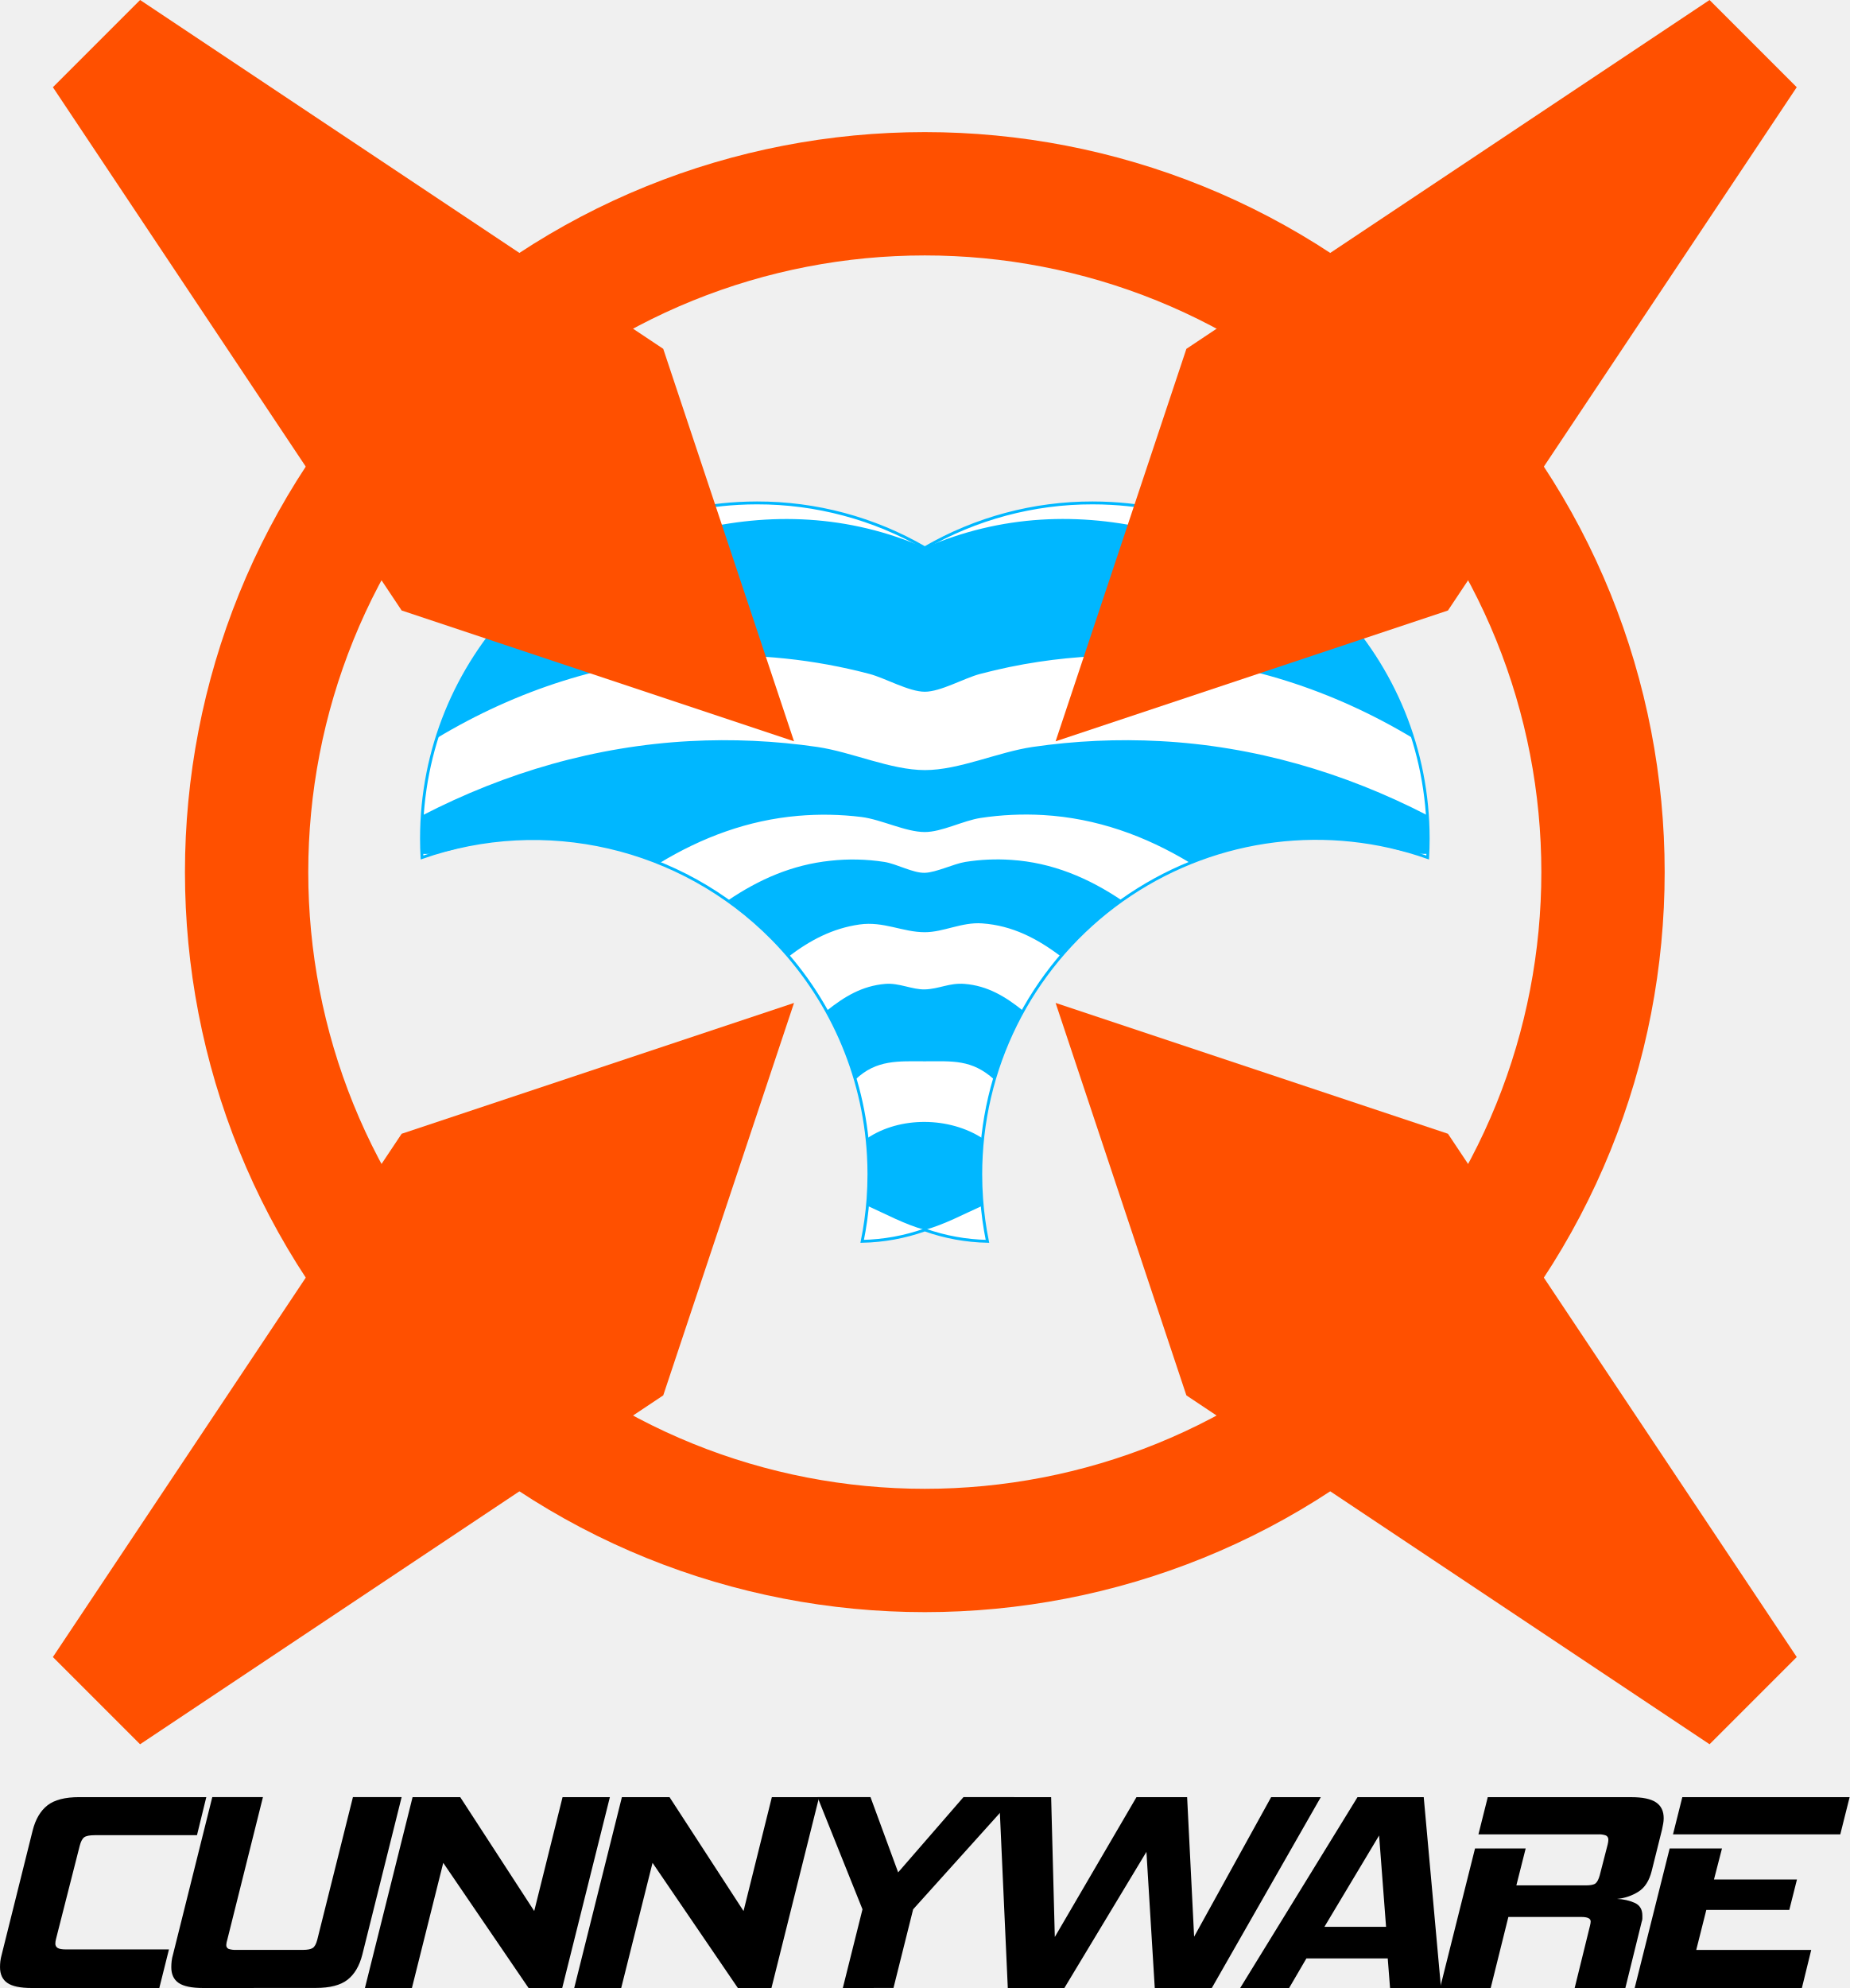
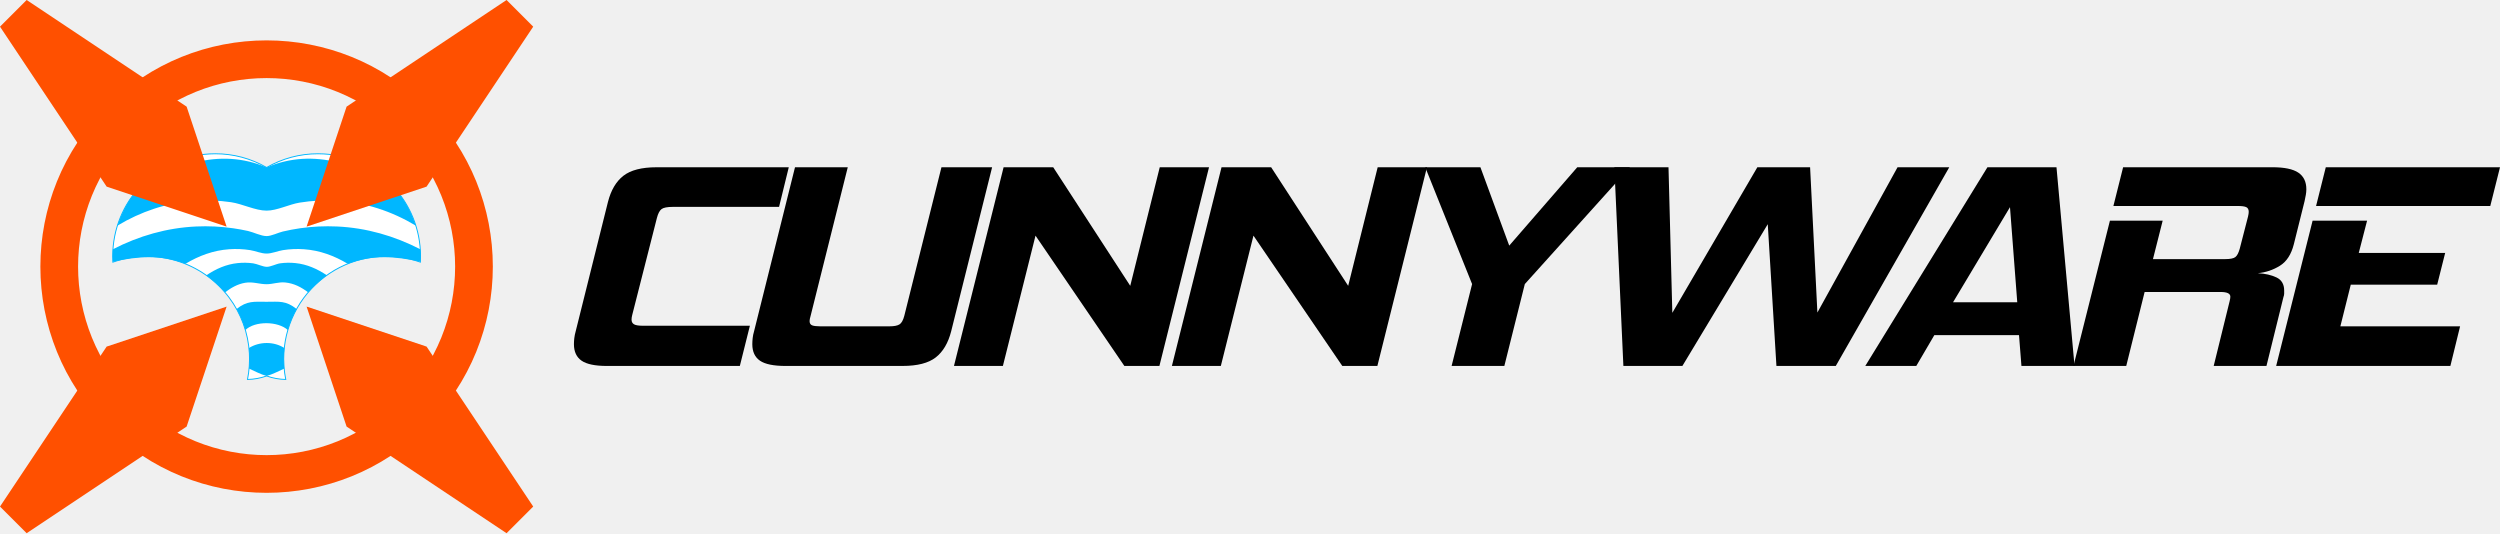
- <svg xmlns="http://www.w3.org/2000/svg" viewBox="0 0 1284.85 1380.65">
-   <defs>
-     <style>.cls-1{fill:#fff;stroke:#00b7ff;stroke-miterlimit:10;stroke-width:2px;}.cls-2{fill:#00b7ff;}.cls-3{fill:#ff5000;}</style>
+ <svg xmlns="http://www.w3.org/2000/svg" viewBox="0 0 5225.55 1114.53" version="1.1" id="svg80">
+   <defs id="defs4">
+     <style id="style2">.cls-1{fill:#fff;stroke:#00b7ff;stroke-miterlimit:10;stroke-width:2px;}.cls-2{fill:#00b7ff;}.cls-3{fill:#ff5000;}</style>
  </defs>
  <g id="Layer_2" data-name="Layer 2">
    <g id="Layer_1-2" data-name="Layer 1">
-       <path class="cls-1" d="M992.1,582.39q0,6.61-.37,13.14A232.93,232.93,0,0,0,681.65,802.37q-.37,6.52-.37,13.14,0,8.57.61,17a230,230,0,0,0,4.05,29.59,139.1,139.1,0,0,1-43.52-7.92,139,139,0,0,1-43.51,7.92A230,230,0,0,0,603,832.5q.6-8.41.61-17,0-6.62-.37-13.14a232.68,232.68,0,0,0-66.85-150.63,233.4,233.4,0,0,0-243.23-56.21q-.37-6.53-.37-13.14C292.75,458,390.23,356.3,513,349.63q6.39-.36,12.86-.36a232,232,0,0,1,116.56,31.19A232,232,0,0,1,759,349.27q6.48,0,12.87.36C894.61,356.3,992.1,458,992.1,582.39Z" />
-       <path class="cls-2" d="M682.29,837.42c-13.09,5.89-26,12.89-39.87,16.75-13.89-3.83-26.78-10.86-39.87-16.75a236.1,236.1,0,0,0-.3-46.8c23-15.54,57.29-15,80.34,0A236.86,236.86,0,0,0,682.29,837.42Z" />
-       <path class="cls-2" d="M690.67,749.77c-15.6-14.22-29.21-12.7-48.25-12.7-18.12,0-33.66-1.36-48.24,12.7a292.29,292.29,0,0,0-20-47.75c12.33-9.87,24.63-17.34,40.78-18.72,9.56-.82,18.71,4.07,27.51,3.83,9.83-.27,17-4.67,27.51-3.83,16.13,1.27,28.52,8.89,40.78,18.72A292.25,292.25,0,0,0,690.67,749.77Z" />
-       <path class="cls-2" d="M737,664.28c-16.41-12.44-33.78-21.53-54.79-23-14.11-1-26.75,6.13-39.77,6.13-15.48,0-28.63-7.76-45.39-5.36-18.81,2.7-34.21,10.88-49.16,22.21a294.67,294.67,0,0,0-42.38-38.82c21.94-14.85,44.83-24.87,71.36-27.67a142.76,142.76,0,0,1,37.45.83c8.73,1.38,19.93,7.82,28.12,7.56,7.93-.24,20-6.24,28.13-7.56a142.15,142.15,0,0,1,31.86-1.42c28.37,1.85,53.6,12.45,77,28.26A294.67,294.67,0,0,0,737,664.28Z" />
-       <path class="cls-2" d="M991.55,566.23a236,236,0,0,1,.31,26.73c-13.77.82-27.94-5.71-41.53-7.82a234.9,234.9,0,0,0-37.18-2.69c-30,.16-58.3,6.52-86.29,16.93-31.33-19-65.23-31.15-102.05-33.33a210.23,210.23,0,0,0-43.56,2c-12.12,1.82-27,9.79-38.83,9.79-13.31,0-30.2-8.72-44-10.44a209.93,209.93,0,0,0-44-.81c-34.78,3-66.65,14.87-96.33,32.84-28-10.41-56.33-16.77-86.3-16.93a234.86,234.86,0,0,0-37.17,2.69c-13.59,2.11-27.76,8.64-41.53,7.82a236,236,0,0,1,.31-26.73c57.87-29.9,120.51-48.08,185.7-51.58a448.36,448.36,0,0,1,88.62,4.05c24,3.51,51,16.07,74.8,16.07s50.77-12.56,74.81-16.07a448.29,448.29,0,0,1,88.62-4.05C871,518.15,933.68,536.33,991.55,566.23Z" />
-       <path class="cls-2" d="M981.49,512.65C925.83,479.19,864,459.05,798.9,455.77a388.78,388.78,0,0,0-77.36,3.85,380.52,380.52,0,0,0-40.8,8.45c-11,2.9-27.31,12.34-38.32,12.34S615.06,471,604.1,468.07a385.87,385.87,0,0,0-118.16-12.3c-65,3.28-126.92,23.42-182.58,56.88a269.74,269.74,0,0,1,34.24-67.77c84.22-71.41,198.79-110.73,304.82-64.42,105.91-46.38,220.74-7,304.82,64.42A269.77,269.77,0,0,1,981.49,512.65Z" />
-       <path d="M22,1380.65q-11.8,0-16.9-3.52t-5.09-11a37,37,0,0,1,.23-4,29.51,29.51,0,0,1,.93-4.6l21.53-86.34q3-11.74,10.3-17.42t22.11-5.68h88.2l-6.48,26.43H66q-5.55,0-7.52,1.47t-3.13,6l-16.44,64.61c-.15.65-.27,1.21-.34,1.66a8.58,8.58,0,0,0-.12,1.47,3.37,3.37,0,0,0,1.62,3.13c1.08.66,3.09,1,6,1h71.3l-6.71,26.82Z" />
-       <path d="M141.22,1380.65q-12,0-17.13-3.52t-5.1-11a37.31,37.31,0,0,1,.24-4.12,25.53,25.53,0,0,1,.92-4.5l27.32-109.44h35.19l-24.77,99.06a13.65,13.65,0,0,0-.7,3.53,2.76,2.76,0,0,0,1.62,2.84,14.83,14.83,0,0,0,5.33.68h46.3c3.09,0,5.32-.42,6.71-1.27s2.47-2.77,3.24-5.78l24.78-99.06H279l-27.32,109.44q-3,11.75-10.3,17.43t-22.11,5.67Z" />
-       <path d="M367.17,1380.65l-59.27-86.92-21.76,86.92H253.5l33.1-132.54h33.11l51.39,79.09,19.68-79.09h32.87l-33.1,132.54Z" />
-       <path d="M512.55,1380.65l-59.26-86.92-21.77,86.92H398.88L432,1248.11h33.1l51.4,79.09,19.67-79.09H569l-33.11,132.54Z" />
-       <path d="M585.47,1380.65,599.13,1326l-31.25-77.92h36.81l19.21,52.27,45.38-52.27h35.19L634.32,1326l-13.66,54.62Z" />
-       <path d="M802.16,1380.65l-5.79-94.56-57,94.56H700.07l-6-132.54h36.11l2.55,97.11,56.72-97.11h35.19l4.86,96.91L883,1248.11h34.49l-75.7,132.54Z" />
-       <path d="M965.6,1380.65,964,1360.1H907.5l-12,20.55h-34l81.49-132.54H989l12,132.54ZM958,1274.73l-38,63.44h42.83Z" />
-       <path d="M1093.85,1380.65l10.65-43.26c.16-.66.27-1.21.35-1.67a7.33,7.33,0,0,0,.12-1.27c0-2.09-2.17-3.13-6.48-3.13h-50.7l-12.27,49.33h-35.19l24.3-96.91h35.19l-6.48,25.65h48.16c3.39,0,5.67-.46,6.82-1.37s2.12-2.74,2.9-5.48l5.55-21.54c.16-.65.27-1.24.35-1.76a9.19,9.19,0,0,0,.12-1.37,3.16,3.16,0,0,0-1.62-3.14,14,14,0,0,0-5.56-.78H1027l6.48-25.84H1133q12,0,17.36,3.62t5.33,11.06a21.4,21.4,0,0,1-.35,3.72q-.35,2-.81,4.11l-7.18,28.78q-2.55,10.18-9.26,14.39a33.52,33.52,0,0,1-14.81,5,32.87,32.87,0,0,1,12.5,2.83q5.09,2.46,5.09,8.72v2.05a6.07,6.07,0,0,1-.46,2.25l-11.35,46Z" />
-       <path d="M1135.53,1380.65l24.3-96.91h36.35l-5.56,21.54h57.65l-5.33,21.14H1185.3l-7,27.8h79.87l-6.48,26.43Zm26.62-106.7,6.48-25.84h116.22l-6.49,25.84Z" />
-       <path class="cls-3" d="M1005.84,242.27c-200.71-200.7-526.12-200.7-726.83,0s-200.7,526.12,0,726.82,526.12,200.71,726.83,0S1206.54,443,1005.84,242.27ZM945.26,908.52c-167.25,167.26-438.43,167.26-605.68,0s-167.26-438.43,0-605.68,438.43-167.26,605.68,0S1112.52,741.27,945.26,908.52Z" />
-       <polygon class="cls-3" points="279.01 423.98 36.74 60.57 97.31 0 460.72 242.27 551.57 514.83 279.01 423.98" />
-       <polygon class="cls-3" points="824.13 969.09 1187.54 1211.37 1248.11 1150.8 1005.83 787.39 733.28 696.53 824.13 969.09" />
-       <polygon class="cls-3" points="460.72 969.09 97.31 1211.37 36.74 1150.8 279.01 787.39 551.57 696.53 460.72 969.09" />
-       <polygon class="cls-3" points="1005.83 423.98 1248.11 60.57 1187.54 0 824.13 242.27 733.28 514.83 1005.83 423.98" />
+       <path class="cls-1" d="M879,535.84q0,6.07-.34,12.08A214.28,214.28,0,0,0,593.36,738.23q-.35,6-.35,12.09c0,5.26.2,10.47.57,15.63a211.64,211.64,0,0,0,3.72,27.23,128.16,128.16,0,0,1-40-7.29,128.27,128.27,0,0,1-40,7.29A213.41,213.41,0,0,0,521,766q.56-7.74.56-15.63,0-6.09-.34-12.09a213.32,213.32,0,0,0-42.43-116.46,214.81,214.81,0,0,0-242.87-73.85q-.33-6-.34-12.08c0-114.48,89.7-208,202.65-214.16q5.88-.33,11.84-.33a213.51,213.51,0,0,1,107.24,28.7,213.49,213.49,0,0,1,107.24-28.7q6,0,11.84.33C789.3,327.82,879,421.36,879,535.84Z" id="path8" />
+       <path class="cls-2" d="M594,770.48c-12.05,5.42-23.9,11.85-36.68,15.41-12.79-3.52-24.64-10-36.69-15.41a293.32,293.32,0,0,0-.27-43.06c21.77-13.74,52.17-14.11,73.92,0A293.32,293.32,0,0,0,594,770.48Z" id="path10" />
+       <path class="cls-2" d="M601.66,689.84c-20.38-18.57-68.52-19.54-88.78,0a213.29,213.29,0,0,0-18.44-43.93c22.42-17.73,36.17-15.12,62.83-15.12,26.42,0,39.93-3,62.83,15.12A212.75,212.75,0,0,0,601.66,689.84Z" id="path12" />
+       <path class="cls-2" d="M644.26,611.18c-14.65-11-29.51-18.82-48-20.74-13.78-1.43-25.78,3.62-39,3.62-15.37,0-28.54-5.65-44.48-3.06-16.19,2.64-29.64,10.5-42.52,20.18a272.65,272.65,0,0,0-39-35.72c20.07-13.48,41.4-23.05,65.68-25.55a134.32,134.32,0,0,1,32.12.51c8.37,1.18,20.08,7.07,28.19,7.31,8.32.24,19.68-6.11,28.19-7.31a132.77,132.77,0,0,1,32.12-.51c24.28,2.52,45.57,12.05,65.68,25.55A271.61,271.61,0,0,0,644.26,611.18Z" id="path14" />
+       <path class="cls-2" d="M878.48,521a215.32,215.32,0,0,1,.22,26c-53.92-11.46-98.81-15.09-151.74,4.48-28.25-17-58.44-28.16-91.53-30.51a192.5,192.5,0,0,0-44,1.87c-11.29,1.79-22.9,7.17-34.2,7.17s-22.92-5.38-34.2-7.17a192.53,192.53,0,0,0-44-1.87c-33.1,2.35-63.29,13.52-91.53,30.51-52.93-19.57-97.83-15.94-151.75-4.48a217.37,217.37,0,0,1,.22-26c54.28-28,112.83-44.78,174-47.6a412.47,412.47,0,0,1,77.42,3.73q15.51,2.24,30.83,5.63c11.6,2.58,27.38,10.71,39,10.71,10.18,0,23.86-7.15,34-9.54q17.76-4.17,35.82-6.8a412.43,412.43,0,0,1,77.42-3.73C765.63,476.18,824.21,493,878.48,521Z" id="path16" />
+       <path class="cls-2" d="M869.23,471.67c-50.67-30.35-106.43-48.77-165.56-52.16a355.49,355.49,0,0,0-77.32,4c-22.05,3.58-47.37,16.77-69.08,16.77-23.36,0-50.48-14.12-74.32-17.62a356.24,356.24,0,0,0-77.84-2.81C348,424,294.25,442.35,245.31,471.67c7.67-22.39,17.47-43.18,31.5-62.35,77.74-65.73,182.68-101.7,280.46-59.27,97.65-42.52,202.84-6.45,280.45,59.27C851.75,428.49,861.56,449.28,869.23,471.67Z" id="path18" />
+       <path d="M1268.6,764.93q-37,0-52.95-11t-16-34.35a111.16,111.16,0,0,1,.73-12.58,94.86,94.86,0,0,1,2.9-14.41L1270.78,422q9.42-36.81,32.28-54.6t69.27-17.79h276.38l-20.31,82.82h-222q-17.42,0-23.58,4.6t-9.79,18.71l-51.5,202.44q-.74,3.08-1.09,5.22a26.9,26.9,0,0,0-.36,4.6c0,4.5,1.68,7.77,5.07,9.81s9.67,3.07,18.86,3.07h223.42l-21,84Z" id="path20" />
+       <path d="M1642.18,764.93q-37.73,0-53.68-11t-16-34.35a119.19,119.19,0,0,1,.73-12.88,78.74,78.74,0,0,1,2.9-14.11l85.59-342.93H1772L1694.41,660q-2.19,7.37-2.18,11.05,0,6.75,5.08,8.89t16.68,2.15h145.08q14.51,0,21-4t10.15-18.1l77.62-310.41h105.9l-85.59,342.93q-9.43,36.81-32.28,54.6t-69.28,17.79Z" id="path22" />
+       <path d="M2350.15,764.93l-185.7-272.38-68.19,272.38H1994l103.73-415.32h103.73l161,247.84,61.66-247.84h103L2423.41,764.93Z" id="path24" />
+       <path d="M2805.69,764.93,2620,492.55,2551.8,764.93H2449.52l103.73-415.32H2657l161,247.84,61.65-247.84h103L2879,764.93Z" id="path26" />
+       <path d="M3034.17,764.93,3077,593.77l-97.92-244.16h115.33l60.21,163.79,142.17-163.79H3407l-219.8,244.16-42.8,171.16Z" id="path28" />
+       <path d="M3713.13,764.93,3695,468.62,3516.55,764.93H3393.23l-18.86-415.32h113.16l8,304.28,177.72-304.28h110.26l15.24,303.66,167.56-303.66h108.08l-237.2,415.32Z" id="path30" />
+       <path d="M4225.25,764.93l-5.08-64.42h-177l-37.73,64.42H3898.82l255.34-415.32h144.35l37.72,415.32ZM4201.31,433l-119,198.76h134.19Z" id="path32" />
+       <path d="M4627.1,764.93l33.37-135.58q.72-3.06,1.09-5.22a24,24,0,0,0,.36-4q0-9.81-20.31-9.82H4482.75l-38.44,154.6H4334.05l76.16-303.67h110.26l-20.31,80.36H4651q15.95,0,21.4-4.29t9.07-17.18l17.41-67.48c.47-2,.84-3.88,1.09-5.52a31.56,31.56,0,0,0,.36-4.29q0-7.37-5.08-9.82t-17.41-2.45H4417.47l20.31-81h311.91q37.71,0,54.41,11.35t16.68,34.66a67.37,67.37,0,0,1-1.08,11.66q-1.09,6.14-2.54,12.88l-22.49,90.18q-8,31.91-29,45.09a105.08,105.08,0,0,1-46.42,15.64q23.2,1.23,39.17,8.9t16,27.29v6.45a19.32,19.32,0,0,1-1.45,7l-35.55,144.17Z" id="path34" />
+       <path d="M4757.67,764.93l76.17-303.67h113.88l-17.41,67.48h180.62L5094.25,595H4913.63l-21.76,87.12h250.26l-20.32,82.82Zm83.42-334.34,20.31-81h364.15l-20.32,81Z" id="path36" />
+       <path class="cls-3" d="M891.63,222.9C707,38.24,407.57,38.24,222.9,222.9S38.24,707,222.9,891.63s484.07,184.66,668.73,0S1076.29,407.57,891.63,222.9Zm-55.73,613C682,989.79,432.52,989.79,278.63,835.9s-153.88-403.38,0-557.27,403.39-153.88,557.27,0S989.79,682,835.9,835.9Z" id="path38" />
+       <polygon class="cls-3" points="222.91 390.09 0 55.73 55.73 0 390.09 222.91 473.68 473.68 222.91 390.09" id="polygon40" />
+       <polygon class="cls-3" points="724.45 891.63 1058.81 1114.53 1114.54 1058.81 891.63 724.45 640.86 640.86 724.45 891.63" id="polygon42" />
+       <polygon class="cls-3" points="390.09 891.63 55.73 1114.53 0 1058.81 222.91 724.45 473.68 640.86 390.09 891.63" id="polygon44" />
+       <polygon class="cls-3" points="891.63 390.09 1114.54 55.73 1058.81 0 724.45 222.91 640.86 473.68 891.63 390.09" id="polygon46" />
    </g>
  </g>
</svg>
